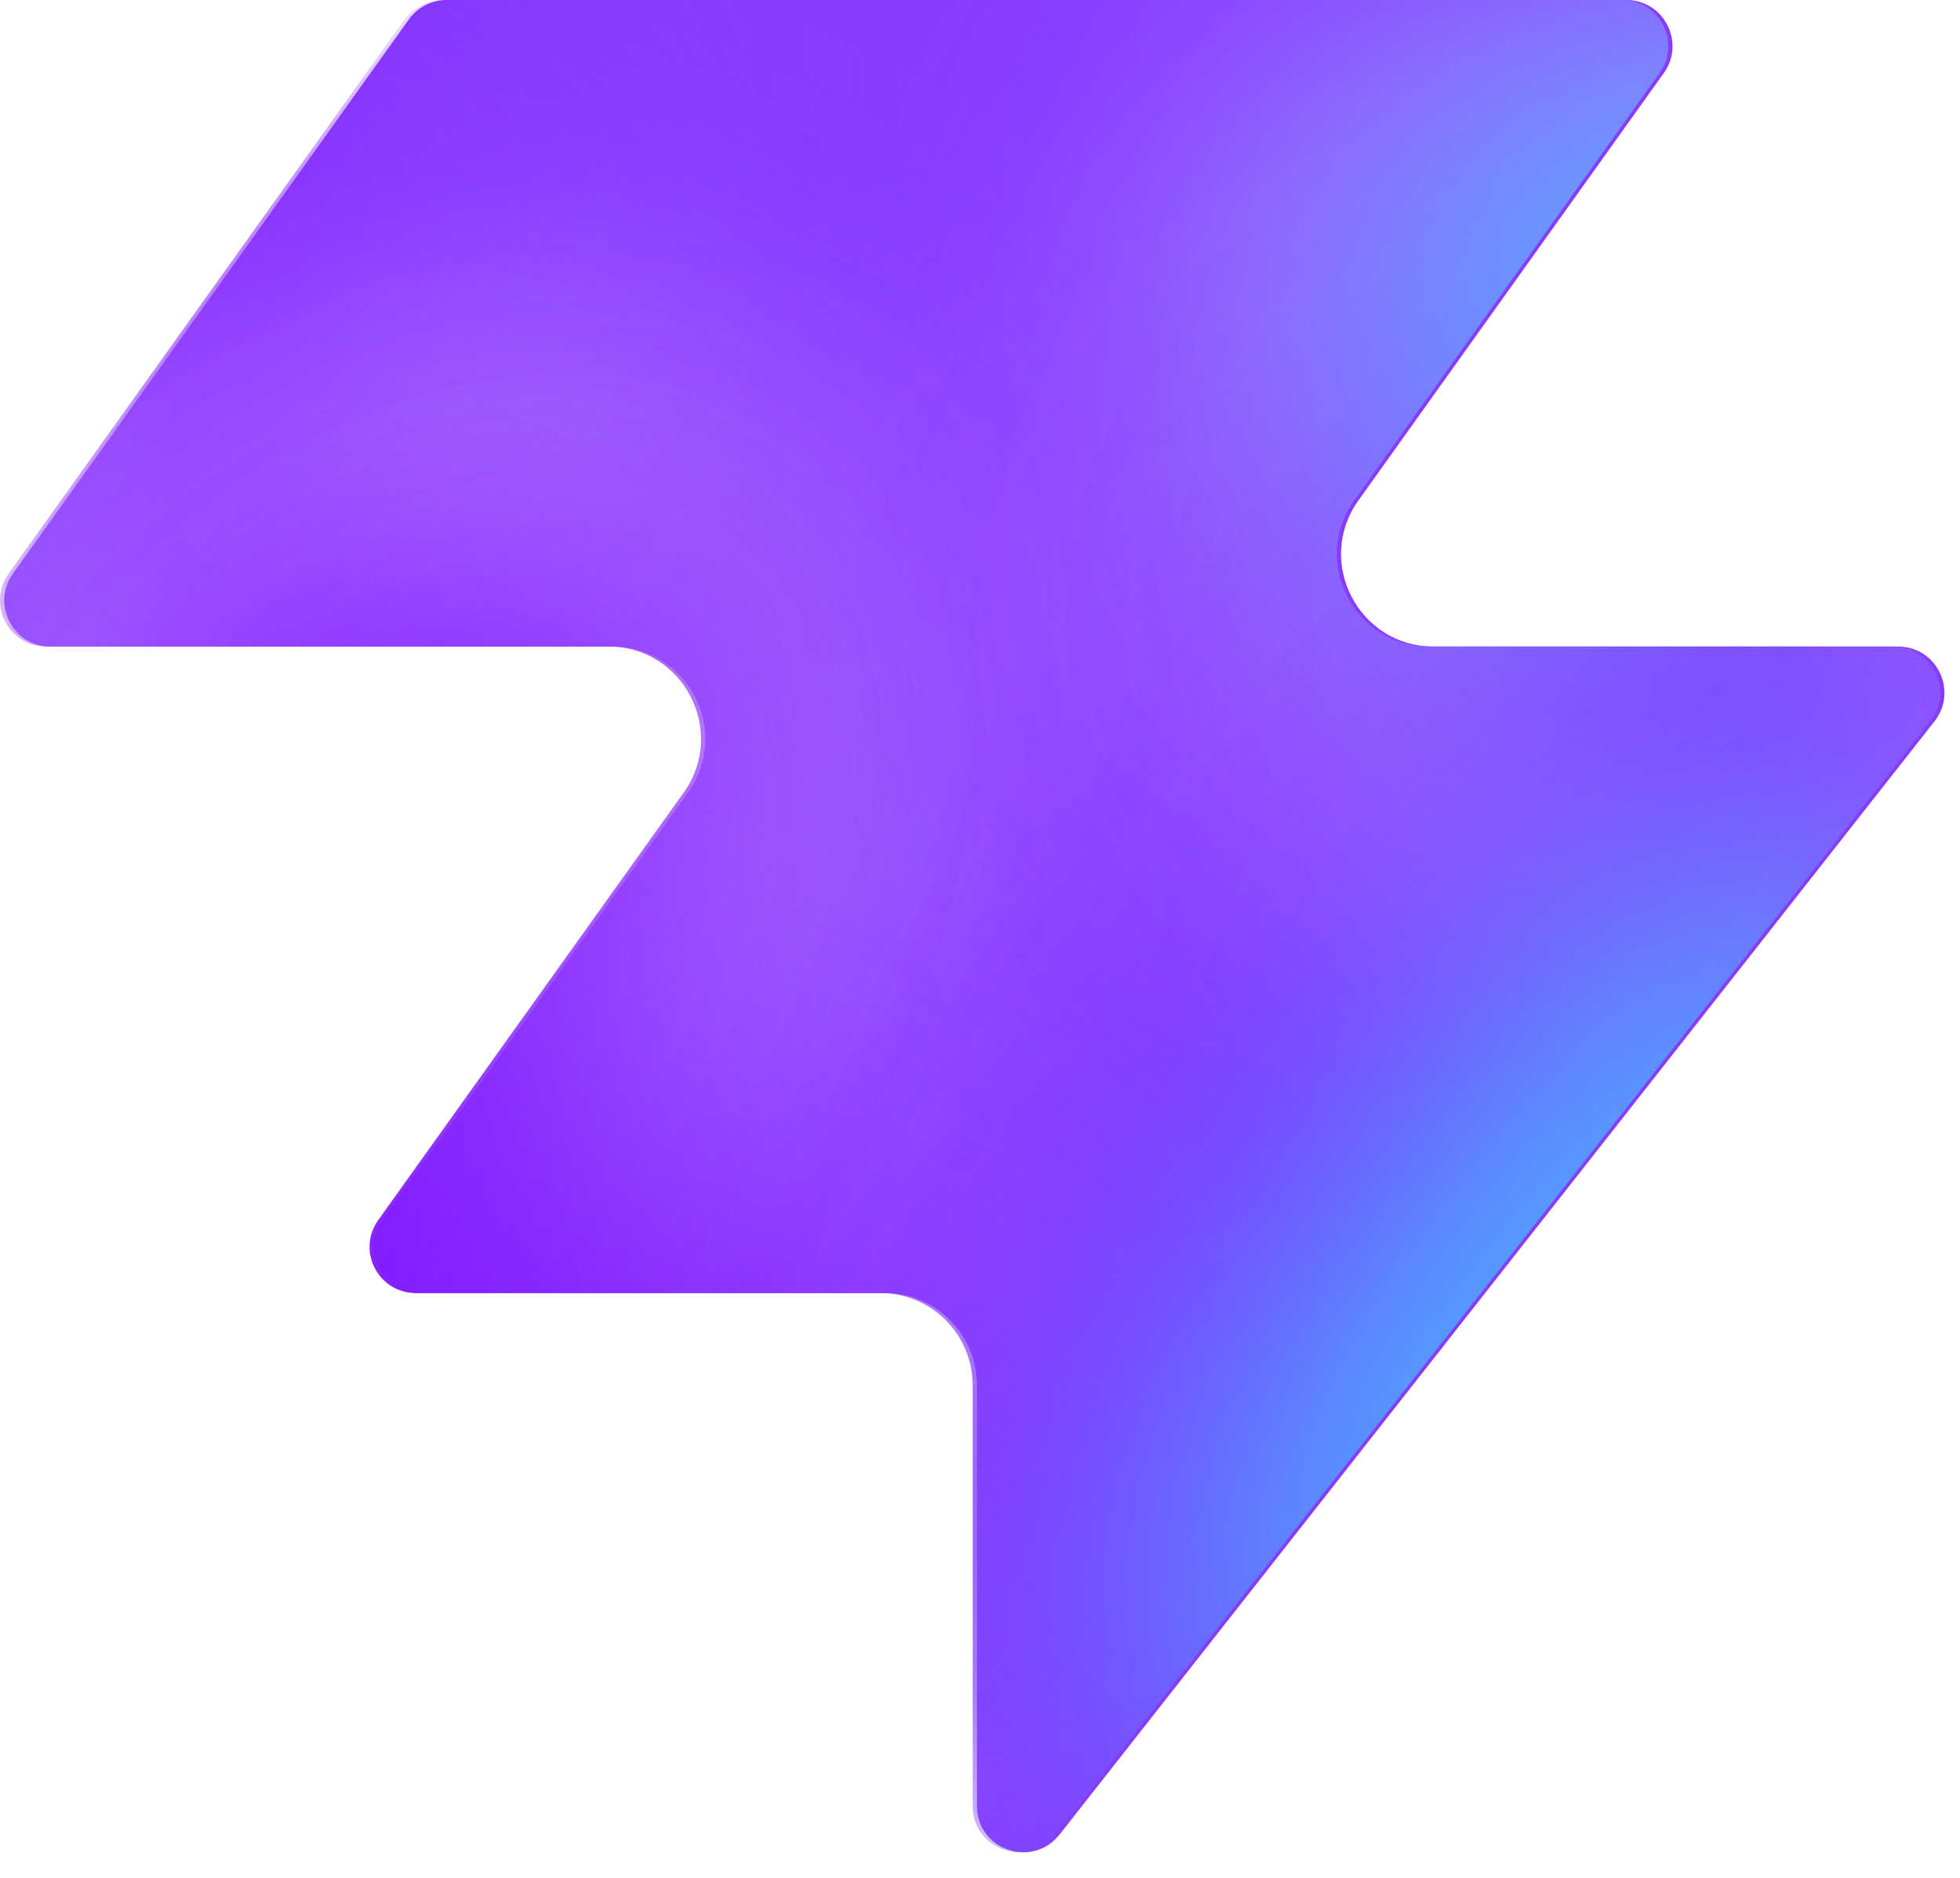
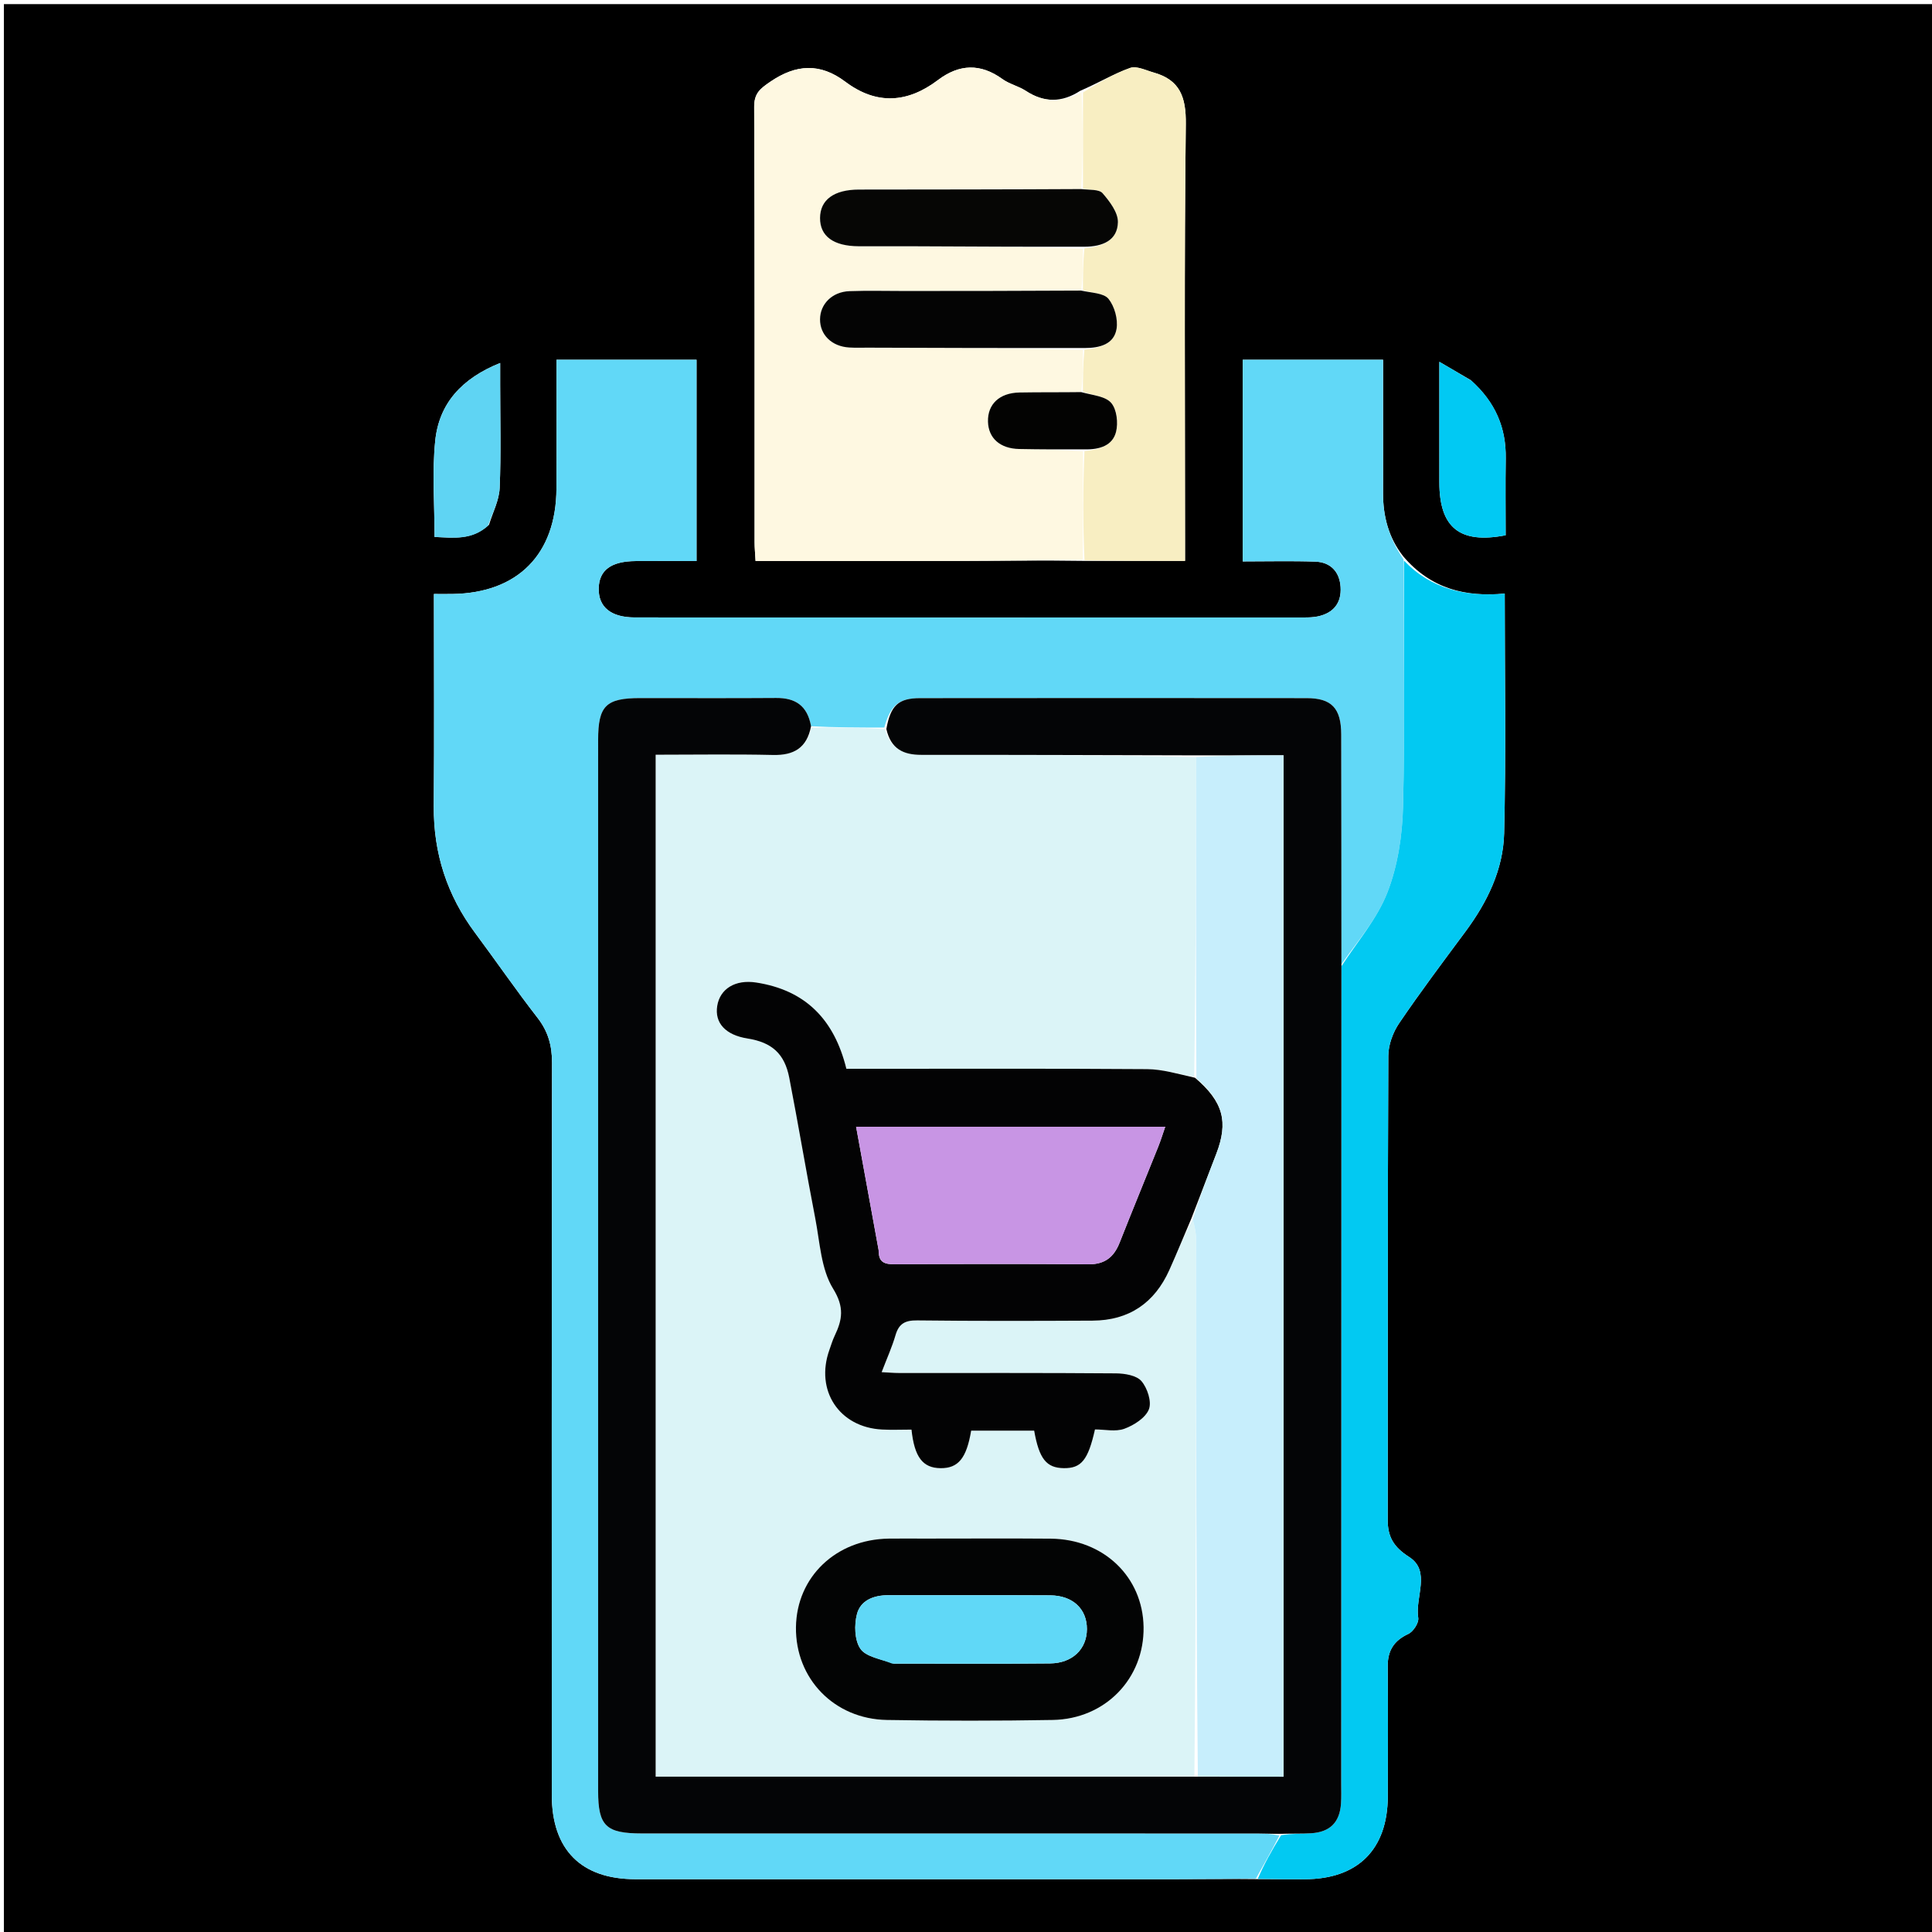
- <svg xmlns="http://www.w3.org/2000/svg" width="48" height="46" fill="none" viewBox="0 0 48 46">
-   <path fill="#863bff" d="M25.946 44.938c-.664.845-2.021.375-2.021-.698V33.937a2.26 2.26 0 0 0-2.262-2.262H10.287c-.92 0-1.456-1.04-.92-1.788l7.48-10.471c1.07-1.497 0-3.578-1.842-3.578H1.237c-.92 0-1.456-1.04-.92-1.788L10.013.474c.214-.297.556-.474.92-.474h28.894c.92 0 1.456 1.04.92 1.788l-7.48 10.471c-1.07 1.498 0 3.579 1.842 3.579h11.377c.943 0 1.473 1.088.89 1.83L25.947 44.94z" style="fill:#863bff;fill:color(display-p3 .525 .23 1);fill-opacity:1" />
-   <mask id="a" width="48" height="46" x="0" y="0" maskUnits="userSpaceOnUse" style="mask-type:alpha">
-     <path fill="#000" d="M25.842 44.938c-.664.844-2.021.375-2.021-.698V33.937a2.26 2.26 0 0 0-2.262-2.262H10.183c-.92 0-1.456-1.04-.92-1.788l7.48-10.471c1.07-1.498 0-3.579-1.842-3.579H1.133c-.92 0-1.456-1.04-.92-1.787L9.91.473c.214-.297.556-.474.92-.474h28.894c.92 0 1.456 1.04.92 1.788l-7.48 10.471c-1.07 1.498 0 3.578 1.842 3.578h11.377c.943 0 1.473 1.088.89 1.832L25.843 44.94z" style="fill:#000;fill-opacity:1" />
-   </mask>
-   <g mask="url(#a)">
-     <g filter="url(#b)">
-       <ellipse cx="5.508" cy="14.704" fill="#ede6ff" rx="5.508" ry="14.704" style="fill:#ede6ff;fill:color(display-p3 .927 .903 1);fill-opacity:1" transform="matrix(.00324 1 1 -.00324 -4.47 31.516)" />
-     </g>
-     <g filter="url(#c)">
-       <ellipse cx="10.399" cy="29.851" fill="#ede6ff" rx="10.399" ry="29.851" style="fill:#ede6ff;fill:color(display-p3 .927 .903 1);fill-opacity:1" transform="matrix(.00324 1 1 -.00324 -39.328 7.883)" />
-     </g>
-     <g filter="url(#d)">
-       <ellipse cx="5.508" cy="30.487" fill="#7e14ff" rx="5.508" ry="30.487" style="fill:#7e14ff;fill:color(display-p3 .492 .077 1);fill-opacity:1" transform="rotate(89.814 -25.913 -14.639)scale(1 -1)" />
-     </g>
-     <g filter="url(#e)">
-       <ellipse cx="5.508" cy="30.599" fill="#7e14ff" rx="5.508" ry="30.599" style="fill:#7e14ff;fill:color(display-p3 .492 .077 1);fill-opacity:1" transform="rotate(89.814 -32.644 -3.334)scale(1 -1)" />
-     </g>
-     <g filter="url(#f)">
-       <ellipse cx="5.508" cy="30.599" fill="#7e14ff" rx="5.508" ry="30.599" style="fill:#7e14ff;fill:color(display-p3 .492 .077 1);fill-opacity:1" transform="matrix(.00324 1 1 -.00324 -34.34 30.47)" />
-     </g>
-     <g filter="url(#g)">
-       <ellipse cx="14.072" cy="22.078" fill="#ede6ff" rx="14.072" ry="22.078" style="fill:#ede6ff;fill:color(display-p3 .927 .903 1);fill-opacity:1" transform="rotate(93.35 24.506 48.493)scale(-1 1)" />
-     </g>
-     <g filter="url(#h)">
-       <ellipse cx="3.47" cy="21.501" fill="#7e14ff" rx="3.47" ry="21.501" style="fill:#7e14ff;fill:color(display-p3 .492 .077 1);fill-opacity:1" transform="rotate(89.009 28.708 47.59)scale(-1 1)" />
-     </g>
-     <g filter="url(#i)">
-       <ellipse cx="3.47" cy="21.501" fill="#7e14ff" rx="3.47" ry="21.501" style="fill:#7e14ff;fill:color(display-p3 .492 .077 1);fill-opacity:1" transform="rotate(89.009 28.708 47.59)scale(-1 1)" />
-     </g>
-     <g filter="url(#j)">
-       <ellipse cx=".387" cy="8.972" fill="#7e14ff" rx="4.407" ry="29.108" style="fill:#7e14ff;fill:color(display-p3 .492 .077 1);fill-opacity:1" transform="rotate(39.51 .387 8.972)" />
-     </g>
-     <g filter="url(#k)">
-       <ellipse cx="47.523" cy="-6.092" fill="#7e14ff" rx="4.407" ry="29.108" style="fill:#7e14ff;fill:color(display-p3 .492 .077 1);fill-opacity:1" transform="rotate(37.892 47.523 -6.092)" />
-     </g>
-     <g filter="url(#l)">
-       <ellipse cx="41.412" cy="6.333" fill="#47bfff" rx="5.971" ry="9.665" style="fill:#47bfff;fill:color(display-p3 .28 .748 1);fill-opacity:1" transform="rotate(37.892 41.412 6.333)" />
-     </g>
-     <g filter="url(#m)">
-       <ellipse cx="-1.879" cy="38.332" fill="#7e14ff" rx="4.407" ry="29.108" style="fill:#7e14ff;fill:color(display-p3 .492 .077 1);fill-opacity:1" transform="rotate(37.892 -1.88 38.332)" />
-     </g>
-     <g filter="url(#n)">
-       <ellipse cx="-1.879" cy="38.332" fill="#7e14ff" rx="4.407" ry="29.108" style="fill:#7e14ff;fill:color(display-p3 .492 .077 1);fill-opacity:1" transform="rotate(37.892 -1.88 38.332)" />
-     </g>
-     <g filter="url(#o)">
-       <ellipse cx="35.651" cy="29.907" fill="#7e14ff" rx="4.407" ry="29.108" style="fill:#7e14ff;fill:color(display-p3 .492 .077 1);fill-opacity:1" transform="rotate(37.892 35.651 29.907)" />
-     </g>
-     <g filter="url(#p)">
-       <ellipse cx="38.418" cy="32.4" fill="#47bfff" rx="5.971" ry="15.297" style="fill:#47bfff;fill:color(display-p3 .28 .748 1);fill-opacity:1" transform="rotate(37.892 38.418 32.4)" />
-     </g>
-   </g>
-   <defs>
-     <filter id="b" width="60.045" height="41.654" x="-19.77" y="16.149" color-interpolation-filters="sRGB" filterUnits="userSpaceOnUse">
-       <feFlood flood-opacity="0" result="BackgroundImageFix" />
-       <feBlend in="SourceGraphic" in2="BackgroundImageFix" result="shape" />
-       <feGaussianBlur result="effect1_foregroundBlur_2002_17158" stdDeviation="7.659" />
-     </filter>
-     <filter id="c" width="90.34" height="51.437" x="-54.613" y="-7.533" color-interpolation-filters="sRGB" filterUnits="userSpaceOnUse">
-       <feFlood flood-opacity="0" result="BackgroundImageFix" />
-       <feBlend in="SourceGraphic" in2="BackgroundImageFix" result="shape" />
-       <feGaussianBlur result="effect1_foregroundBlur_2002_17158" stdDeviation="7.659" />
-     </filter>
-     <filter id="d" width="79.355" height="29.4" x="-49.64" y="2.03" color-interpolation-filters="sRGB" filterUnits="userSpaceOnUse">
-       <feFlood flood-opacity="0" result="BackgroundImageFix" />
-       <feBlend in="SourceGraphic" in2="BackgroundImageFix" result="shape" />
-       <feGaussianBlur result="effect1_foregroundBlur_2002_17158" stdDeviation="4.596" />
-     </filter>
-     <filter id="e" width="79.579" height="29.4" x="-45.045" y="20.029" color-interpolation-filters="sRGB" filterUnits="userSpaceOnUse">
-       <feFlood flood-opacity="0" result="BackgroundImageFix" />
-       <feBlend in="SourceGraphic" in2="BackgroundImageFix" result="shape" />
-       <feGaussianBlur result="effect1_foregroundBlur_2002_17158" stdDeviation="4.596" />
-     </filter>
-     <filter id="f" width="79.579" height="29.4" x="-43.513" y="21.178" color-interpolation-filters="sRGB" filterUnits="userSpaceOnUse">
-       <feFlood flood-opacity="0" result="BackgroundImageFix" />
-       <feBlend in="SourceGraphic" in2="BackgroundImageFix" result="shape" />
-       <feGaussianBlur result="effect1_foregroundBlur_2002_17158" stdDeviation="4.596" />
-     </filter>
-     <filter id="g" width="74.749" height="58.852" x="15.756" y="-17.901" color-interpolation-filters="sRGB" filterUnits="userSpaceOnUse">
-       <feFlood flood-opacity="0" result="BackgroundImageFix" />
-       <feBlend in="SourceGraphic" in2="BackgroundImageFix" result="shape" />
-       <feGaussianBlur result="effect1_foregroundBlur_2002_17158" stdDeviation="7.659" />
-     </filter>
-     <filter id="h" width="61.377" height="25.362" x="23.548" y="2.284" color-interpolation-filters="sRGB" filterUnits="userSpaceOnUse">
-       <feFlood flood-opacity="0" result="BackgroundImageFix" />
-       <feBlend in="SourceGraphic" in2="BackgroundImageFix" result="shape" />
-       <feGaussianBlur result="effect1_foregroundBlur_2002_17158" stdDeviation="4.596" />
-     </filter>
-     <filter id="i" width="61.377" height="25.362" x="23.548" y="2.284" color-interpolation-filters="sRGB" filterUnits="userSpaceOnUse">
-       <feFlood flood-opacity="0" result="BackgroundImageFix" />
-       <feBlend in="SourceGraphic" in2="BackgroundImageFix" result="shape" />
-       <feGaussianBlur result="effect1_foregroundBlur_2002_17158" stdDeviation="4.596" />
-     </filter>
-     <filter id="j" width="56.045" height="63.649" x="-27.636" y="-22.853" color-interpolation-filters="sRGB" filterUnits="userSpaceOnUse">
-       <feFlood flood-opacity="0" result="BackgroundImageFix" />
-       <feBlend in="SourceGraphic" in2="BackgroundImageFix" result="shape" />
-       <feGaussianBlur result="effect1_foregroundBlur_2002_17158" stdDeviation="4.596" />
-     </filter>
-     <filter id="k" width="54.814" height="64.646" x="20.116" y="-38.415" color-interpolation-filters="sRGB" filterUnits="userSpaceOnUse">
-       <feFlood flood-opacity="0" result="BackgroundImageFix" />
-       <feBlend in="SourceGraphic" in2="BackgroundImageFix" result="shape" />
-       <feGaussianBlur result="effect1_foregroundBlur_2002_17158" stdDeviation="4.596" />
-     </filter>
-     <filter id="l" width="33.541" height="35.313" x="24.641" y="-11.323" color-interpolation-filters="sRGB" filterUnits="userSpaceOnUse">
-       <feFlood flood-opacity="0" result="BackgroundImageFix" />
-       <feBlend in="SourceGraphic" in2="BackgroundImageFix" result="shape" />
-       <feGaussianBlur result="effect1_foregroundBlur_2002_17158" stdDeviation="4.596" />
-     </filter>
-     <filter id="m" width="54.814" height="64.646" x="-29.286" y="6.009" color-interpolation-filters="sRGB" filterUnits="userSpaceOnUse">
-       <feFlood flood-opacity="0" result="BackgroundImageFix" />
-       <feBlend in="SourceGraphic" in2="BackgroundImageFix" result="shape" />
-       <feGaussianBlur result="effect1_foregroundBlur_2002_17158" stdDeviation="4.596" />
-     </filter>
-     <filter id="n" width="54.814" height="64.646" x="-29.286" y="6.009" color-interpolation-filters="sRGB" filterUnits="userSpaceOnUse">
-       <feFlood flood-opacity="0" result="BackgroundImageFix" />
-       <feBlend in="SourceGraphic" in2="BackgroundImageFix" result="shape" />
-       <feGaussianBlur result="effect1_foregroundBlur_2002_17158" stdDeviation="4.596" />
-     </filter>
-     <filter id="o" width="54.814" height="64.646" x="8.244" y="-2.416" color-interpolation-filters="sRGB" filterUnits="userSpaceOnUse">
-       <feFlood flood-opacity="0" result="BackgroundImageFix" />
-       <feBlend in="SourceGraphic" in2="BackgroundImageFix" result="shape" />
-       <feGaussianBlur result="effect1_foregroundBlur_2002_17158" stdDeviation="4.596" />
-     </filter>
-     <filter id="p" width="39.409" height="43.623" x="18.713" y="10.588" color-interpolation-filters="sRGB" filterUnits="userSpaceOnUse">
-       <feFlood flood-opacity="0" result="BackgroundImageFix" />
-       <feBlend in="SourceGraphic" in2="BackgroundImageFix" result="shape" />
-       <feGaussianBlur result="effect1_foregroundBlur_2002_17158" stdDeviation="4.596" />
-     </filter>
-   </defs>
+ <svg xmlns="http://www.w3.org/2000/svg" version="1.1" id="Layer_1" x="0px" y="0px" width="100%" viewBox="0 0 512 512" enable-background="new 0 0 512 512" xml:space="preserve">
+   <path fill="#000000" opacity="1" stroke="none" d=" M290,513   C193.357,513 97.214,513 1.035,513   C1.035,342.398 1.035,171.797 1.035,1.098   C171.56,1.098 342.12,1.098 512.84,1.098   C512.84,171.667 512.84,342.333 512.84,513   C438.797,513 364.648,513 290,513  M286.267,24.068   C281.47,27.186 276.732,27.279 271.864,24.086   C269.939,22.823 267.513,22.296 265.66,20.957   C259.821,16.74 254.216,16.947 248.568,21.217   C240.495,27.32 232.289,27.876 224.004,21.649   C217.367,16.661 211.005,16.979 204.158,21.648   C201.46,23.489 199.85,24.704 199.866,28.327   C200.027,66.774 199.963,105.222 199.976,143.67   C199.977,145.256 200.135,146.842 200.232,148.668   C218.295,148.668 235.916,148.705 253.537,148.655   C264.675,148.623 275.813,148.463 287.855,148.647   C296.464,148.647 305.074,148.647 314.048,148.647   C314.048,146.358 314.048,144.558 314.048,142.757   C314.048,106.134 313.813,69.509 314.251,32.892   C314.336,25.721 312.71,21.18 305.724,19.218   C303.658,18.638 301.211,17.394 299.488,18.005   C295.158,19.54 291.143,21.96 286.267,24.068  M371.855,147.414   C367.989,142.479 366.501,136.797 366.521,130.62   C366.545,123.454 366.525,116.288 366.524,109.122   C366.524,104.526 366.524,99.929 366.524,95.343   C353.601,95.343 341.503,95.343 329.339,95.343   C329.339,113.177 329.339,130.734 329.339,148.778   C335.947,148.778 342.255,148.619 348.55,148.835   C352.62,148.974 354.997,151.507 355.268,155.532   C355.554,159.781 353.406,162.488 349.188,163.363   C348.059,163.597 346.873,163.632 345.713,163.632   C286.553,163.644 227.392,163.654 168.232,163.627   C161.902,163.624 158.591,160.873 158.662,155.983   C158.732,151.121 161.92,148.729 168.479,148.689   C173.91,148.657 179.342,148.683 184.59,148.683   C184.59,130.375 184.59,112.806 184.59,95.343   C172.111,95.343 160.016,95.343 147.476,95.343   C147.476,106.915 147.525,118.218 147.464,129.52   C147.371,146.901 137.196,157.16 119.893,157.411   C118.325,157.434 116.756,157.414 114.995,157.414   C114.995,176.709 115.1,195.201 114.958,213.69   C114.862,226.141 118.479,237.249 125.894,247.213   C131.461,254.693 136.748,262.387 142.464,269.749   C145.294,273.393 146.305,277.156 146.297,281.716   C146.193,346.375 146.218,411.035 146.232,475.695   C146.236,490.181 154.014,498.001 168.369,498.003   C216.364,498.011 264.359,498.013 312.353,497.999   C319.183,497.997 326.012,497.898 333.798,497.994   C337.795,498.001 341.792,498.021 345.788,498.014   C359.826,497.991 367.738,490.119 367.782,476.075   C367.818,464.585 367.852,453.094 367.762,441.605   C367.729,437.446 369.38,434.793 373.218,433.008   C374.53,432.398 376.062,430.045 375.85,428.76   C374.949,423.31 379.291,416.385 373.448,412.627   C369.254,409.931 367.749,407.26 367.755,402.711   C367.815,361.746 367.732,320.78 367.915,279.815   C367.928,276.907 369.13,273.609 370.783,271.173   C376.387,262.917 382.391,254.929 388.341,246.911   C394.124,239.116 398.376,230.459 398.612,220.816   C399.126,199.875 398.771,178.914 398.771,157.305   C388.461,158.278 379.2,156.071 371.855,147.414  M389.743,100.73   C387.256,99.278 384.77,97.826 381.443,95.883   C381.443,107.321 381.435,117.57 381.445,127.819   C381.456,139.836 386.836,144.214 399.015,141.85   C399.015,135.113 398.926,128.317 399.037,121.524   C399.17,113.398 396.322,106.625 389.743,100.73  M129.597,139.06   C130.581,135.819 132.274,132.609 132.415,129.333   C132.805,120.217 132.55,111.073 132.551,101.94   C132.551,100.236 132.551,98.532 132.551,96.193   C122.317,100.297 116.349,106.977 115.34,116.8   C114.484,125.131 115.163,133.619 115.163,142.3   C120.216,142.507 125.031,143.235 129.597,139.06  z" />
+   <path fill="#61D8F7" opacity="1" stroke="none" d=" M332.841,497.844   C326.012,497.898 319.183,497.997 312.353,497.999   C264.359,498.013 216.364,498.011 168.369,498.003   C154.014,498.001 146.236,490.181 146.232,475.695   C146.218,411.035 146.193,346.375 146.297,281.716   C146.305,277.156 145.294,273.393 142.464,269.749   C136.748,262.387 131.461,254.693 125.894,247.213   C118.479,237.249 114.862,226.141 114.958,213.69   C115.1,195.201 114.995,176.709 114.995,157.414   C116.756,157.414 118.325,157.434 119.893,157.411   C137.196,157.16 147.371,146.901 147.464,129.52   C147.525,118.218 147.476,106.915 147.476,95.343   C160.016,95.343 172.111,95.343 184.59,95.343   C184.59,112.806 184.59,130.375 184.59,148.683   C179.342,148.683 173.91,148.657 168.479,148.689   C161.92,148.729 158.732,151.121 158.662,155.983   C158.591,160.873 161.902,163.624 168.232,163.627   C227.392,163.654 286.553,163.644 345.713,163.632   C346.873,163.632 348.059,163.597 349.188,163.363   C353.406,162.488 355.554,159.781 355.268,155.532   C354.997,151.507 352.62,148.974 348.55,148.835   C342.255,148.619 335.947,148.778 329.339,148.778   C329.339,130.734 329.339,113.177 329.339,95.343   C341.503,95.343 353.601,95.343 366.524,95.343   C366.524,99.929 366.524,104.526 366.524,109.122   C366.525,116.288 366.545,123.454 366.521,130.62   C366.501,136.797 367.989,142.479 371.936,148.213   C372.013,170.611 372.354,192.219 371.822,213.806   C371.633,221.452 370.419,229.475 367.663,236.542   C364.93,243.551 359.666,249.573 355.492,255.557   C355.465,234.927 355.492,214.767 355.435,194.607   C355.415,187.672 352.877,185.017 346.285,185.011   C312.13,184.977 277.975,184.977 243.82,185.013   C238.091,185.019 236.012,186.927 234.346,192.816   C227.607,192.811 221.324,192.802 214.939,192.459   C213.959,186.955 210.746,184.929 205.679,184.966   C193.68,185.055 181.681,184.991 169.682,184.996   C160.565,185 158.511,187.02 158.51,196.127   C158.503,288.953 158.503,381.779 158.509,474.605   C158.51,483.904 160.565,485.881 170.106,485.881   C224.435,485.883 278.764,485.88 333.093,485.89   C335.088,485.89 337.083,486.007 339.057,486.439   C336.97,490.487 334.905,494.165 332.841,497.844  z" />
+   <path fill="#FEF8E1" opacity="1" stroke="none" d=" M286.951,148.36   C275.813,148.463 264.675,148.623 253.537,148.655   C235.916,148.705 218.295,148.668 200.232,148.668   C200.135,146.842 199.977,145.256 199.976,143.67   C199.963,105.222 200.027,66.774 199.866,28.327   C199.85,24.704 201.46,23.489 204.158,21.648   C211.005,16.979 217.367,16.661 224.004,21.649   C232.289,27.876 240.495,27.32 248.568,21.217   C254.216,16.947 259.821,16.74 265.66,20.957   C267.513,22.296 269.939,22.823 271.864,24.086   C276.732,27.279 281.47,27.186 286.635,24.514   C287.002,33.307 287.001,41.655 286.54,50.105   C266.597,50.216 247.113,50.215 227.629,50.239   C221.009,50.247 217.347,52.954 217.321,57.772   C217.296,62.594 220.879,65.231 227.559,65.261   C232.722,65.284 237.884,65.246 243.047,65.269   C257.694,65.336 272.341,65.42 286.986,65.925   C286.986,69.876 286.989,73.399 286.531,77.009   C270.584,77.103 255.097,77.109 239.61,77.116   C234.781,77.118 229.947,76.985 225.124,77.16   C220.546,77.325 217.339,80.557 217.318,84.628   C217.297,88.749 220.441,91.817 225.053,92.093   C226.713,92.192 228.383,92.128 230.048,92.134   C249.026,92.199 268.004,92.263 286.981,92.765   C286.983,96.748 286.985,100.294 286.525,103.911   C280.764,103.988 275.465,103.918 270.168,104.018   C264.858,104.119 261.707,107.118 261.826,111.737   C261.939,116.128 265.027,118.888 270.112,118.99   C275.736,119.103 281.362,119.108 286.995,119.619   C286.985,129.505 286.968,138.932 286.951,148.36  z" />
+   <path fill="#02C9F2" opacity="1" stroke="none" d=" M333.32,497.919   C334.905,494.165 336.97,490.487 339.496,486.352   C342.457,485.883 344.963,485.979 347.455,485.832   C352.446,485.538 355.035,482.955 355.378,477.998   C355.505,476.173 355.427,474.333 355.428,472.5   C355.457,400.342 355.485,328.185 355.512,256.027   C359.666,249.573 364.93,243.551 367.663,236.542   C370.419,229.475 371.633,221.452 371.822,213.806   C372.354,192.219 372.013,170.611 372.049,148.554   C379.2,156.071 388.461,158.278 398.771,157.305   C398.771,178.914 399.126,199.875 398.612,220.816   C398.376,230.459 394.124,239.116 388.341,246.911   C382.391,254.929 376.387,262.917 370.783,271.173   C369.13,273.609 367.928,276.907 367.915,279.815   C367.732,320.78 367.815,361.746 367.755,402.711   C367.749,407.26 369.254,409.931 373.448,412.627   C379.291,416.385 374.949,423.31 375.85,428.76   C376.062,430.045 374.53,432.398 373.218,433.008   C369.38,434.793 367.729,437.446 367.762,441.605   C367.852,453.094 367.818,464.585 367.782,476.075   C367.738,490.119 359.826,497.991 345.788,498.014   C341.792,498.021 337.795,498.001 333.32,497.919  z" />
+   <path fill="#F8EEC2" opacity="1" stroke="none" d=" M286.999,50.003   C287.001,41.655 287.002,33.307 287.002,24.493   C291.143,21.96 295.158,19.54 299.488,18.005   C301.211,17.394 303.658,18.638 305.724,19.218   C312.71,21.18 314.336,25.721 314.251,32.892   C313.813,69.509 314.048,106.134 314.048,142.757   C314.048,144.558 314.048,146.358 314.048,148.647   C305.074,148.647 296.464,148.647 287.403,148.504   C286.968,138.932 286.985,129.505 287.392,119.542   C291.43,119.192 294.832,118.08 295.755,114.468   C296.364,112.085 295.963,108.514 294.483,106.783   C292.943,104.983 289.563,104.755 286.988,103.839   C286.985,100.294 286.983,96.748 287.377,92.672   C291.593,92.245 295.227,91.162 295.896,87.159   C296.319,84.63 295.379,81.219 293.781,79.217   C292.527,77.647 289.327,77.629 286.992,76.922   C286.989,73.399 286.986,69.876 287.383,65.816   C292.325,65.377 296.158,63.648 296.255,58.88   C296.308,56.309 294.08,53.384 292.198,51.211   C291.256,50.124 288.781,50.363 286.999,50.003  z" />
+   <path fill="#01C9F3" opacity="1" stroke="none" d=" M390.021,100.955   C396.322,106.625 399.17,113.398 399.037,121.524   C398.926,128.317 399.015,135.113 399.015,141.85   C386.836,144.214 381.456,139.836 381.445,127.819   C381.435,117.57 381.443,107.321 381.443,95.883   C384.77,97.826 387.256,99.278 390.021,100.955  z" />
+   <path fill="#5FD4F3" opacity="1" stroke="none" d=" M129.33,139.326   C125.031,143.235 120.216,142.507 115.163,142.3   C115.163,133.619 114.484,125.131 115.34,116.8   C116.349,106.977 122.317,100.297 132.551,96.193   C132.551,98.532 132.551,100.236 132.551,101.94   C132.55,111.073 132.805,120.217 132.415,129.333   C132.274,132.609 130.581,135.819 129.33,139.326  z" />
+   <path fill="#DBF4F7" opacity="1" stroke="none" d=" M215.042,192.793   C221.324,192.802 227.607,192.811 234.436,193.197   C236.091,198.503 239.425,200.049 244.164,200.044   C268.438,200.023 292.712,200.119 316.989,200.632   C316.942,229.231 316.893,257.372 316.466,285.375   C312.053,284.572 308.021,283.361 303.981,283.332   C279.16,283.153 254.338,283.242 229.516,283.242   C227.735,283.242 225.954,283.242 224.299,283.242   C221.076,270.097 213.379,262.369 200.366,260.375   C194.85,259.53 190.799,262.046 190.072,266.573   C189.342,271.115 192.285,274.289 198.081,275.21   C204.518,276.233 207.916,279.198 209.16,285.607   C211.567,298.014 213.645,310.484 216.053,322.89   C217.282,329.225 217.569,336.319 220.785,341.524   C223.818,346.434 223.224,349.748 221.196,353.992   C220.625,355.185 220.247,356.472 219.8,357.724   C215.957,368.487 222.389,378.259 233.752,378.842   C236.368,378.976 238.997,378.862 241.556,378.862   C242.324,386.178 244.567,389.029 249.229,389.084   C253.943,389.139 256.138,386.471 257.368,379.141   C262.945,379.141 268.529,379.141 274.064,379.141   C275.381,386.626 277.314,389.022 281.917,389.079   C286.551,389.136 288.353,386.956 290.18,378.818   C292.745,378.818 295.643,379.493 297.977,378.635   C300.518,377.702 303.572,375.754 304.471,373.484   C305.264,371.481 304.07,367.85 302.498,366.012   C301.194,364.486 298.066,363.973 295.738,363.955   C276.582,363.801 257.423,363.872 238.266,363.859   C236.874,363.858 235.484,363.728 233.648,363.636   C235.035,359.998 236.406,356.978 237.325,353.826   C238.222,350.749 239.902,349.885 243.079,349.923   C258.57,350.105 274.064,350.061 289.557,349.983   C299.196,349.935 305.967,345.308 309.892,336.554   C311.921,332.029 313.797,327.435 316.069,323.156   C316.596,325.063 316.969,326.688 316.97,328.313   C316.996,375.761 316.985,423.209 316.521,470.749   C268.657,470.84 221.253,470.84 173.754,470.84   C173.754,380.243 173.754,290.33 173.754,200.009   C184.248,200.009 194.551,199.841 204.845,200.077   C210.315,200.202 213.827,198.284 215.042,192.793  M244.503,407.741   C241.508,407.742 238.512,407.708 235.517,407.748   C221.537,407.936 211.105,417.912 210.936,431.231   C210.764,444.848 221.06,455.573 235.047,455.81   C249.687,456.058 264.337,456.062 278.976,455.808   C292.949,455.566 303.259,444.799 303.062,431.203   C302.869,417.871 292.448,407.879 278.45,407.761   C267.468,407.668 256.485,407.742 244.503,407.741  z" />
+   <path fill="#040506" opacity="1" stroke="none" d=" M316.985,200.174   C292.712,200.119 268.438,200.023 244.164,200.044   C239.425,200.049 236.091,198.503 234.892,193.193   C236.012,186.927 238.091,185.019 243.82,185.013   C277.975,184.977 312.13,184.977 346.285,185.011   C352.877,185.017 355.415,187.672 355.435,194.607   C355.492,214.767 355.465,234.927 355.492,255.557   C355.485,328.185 355.457,400.342 355.428,472.5   C355.427,474.333 355.505,476.173 355.378,477.998   C355.035,482.955 352.446,485.538 347.455,485.832   C344.963,485.979 342.457,485.883 339.518,485.983   C337.083,486.007 335.088,485.89 333.093,485.89   C278.764,485.88 224.435,485.883 170.106,485.881   C160.565,485.881 158.51,483.904 158.509,474.605   C158.503,381.779 158.503,288.953 158.51,196.127   C158.511,187.02 160.565,185 169.682,184.996   C181.681,184.991 193.68,185.055 205.679,184.966   C210.746,184.929 213.959,186.955 214.939,192.459   C213.827,198.284 210.315,200.202 204.845,200.077   C194.551,199.841 184.248,200.009 173.754,200.009   C173.754,290.33 173.754,380.243 173.754,470.84   C221.253,470.84 268.657,470.84 316.983,470.842   C325.321,470.843 332.738,470.843 340.154,470.843   C340.154,380.219 340.154,290.271 340.154,200.174   C332.242,200.174 324.613,200.174 316.985,200.174  z" />
+   <path fill="#060605" opacity="1" stroke="none" d=" M286.54,50.105   C288.781,50.363 291.256,50.124 292.198,51.211   C294.08,53.384 296.308,56.309 296.255,58.88   C296.158,63.648 292.325,65.377 287.385,65.387   C272.341,65.42 257.694,65.336 243.047,65.269   C237.884,65.246 232.722,65.284 227.559,65.261   C220.879,65.231 217.296,62.594 217.321,57.772   C217.347,52.954 221.009,50.247 227.629,50.239   C247.113,50.215 266.597,50.216 286.54,50.105  z" />
+   <path fill="#040404" opacity="1" stroke="none" d=" M286.531,77.009   C289.327,77.629 292.527,77.647 293.781,79.217   C295.379,81.219 296.319,84.63 295.896,87.159   C295.227,91.162 291.593,92.245 287.378,92.234   C268.004,92.263 249.026,92.199 230.048,92.134   C228.383,92.128 226.713,92.192 225.053,92.093   C220.441,91.817 217.297,88.749 217.318,84.628   C217.339,80.557 220.546,77.325 225.124,77.16   C229.947,76.985 234.781,77.118 239.61,77.116   C255.097,77.109 270.584,77.103 286.531,77.009  z" />
+   <path fill="#030302" opacity="1" stroke="none" d=" M286.525,103.911   C289.563,104.755 292.943,104.983 294.483,106.783   C295.963,108.514 296.364,112.085 295.755,114.468   C294.832,118.08 291.43,119.192 287.386,119.084   C281.362,119.108 275.736,119.103 270.112,118.99   C265.027,118.888 261.939,116.128 261.826,111.737   C261.707,107.118 264.858,104.119 270.168,104.018   C275.465,103.918 280.764,103.988 286.525,103.911  z" />
+   <path fill="#030304" opacity="1" stroke="none" d=" M315.742,322.872   C313.797,327.435 311.921,332.029 309.892,336.554   C305.967,345.308 299.196,349.935 289.557,349.983   C274.064,350.061 258.57,350.105 243.079,349.923   C239.902,349.885 238.222,350.749 237.325,353.826   C236.406,356.978 235.035,359.998 233.648,363.636   C235.484,363.728 236.874,363.858 238.266,363.859   C257.423,363.872 276.582,363.801 295.738,363.955   C298.066,363.973 301.194,364.486 302.498,366.012   C304.07,367.85 305.264,371.481 304.471,373.484   C303.572,375.754 300.518,377.702 297.977,378.635   C295.643,379.493 292.745,378.818 290.18,378.818   C288.353,386.956 286.551,389.136 281.917,389.079   C277.314,389.022 275.381,386.626 274.064,379.141   C268.529,379.141 262.945,379.141 257.368,379.141   C256.138,386.471 253.943,389.139 249.229,389.084   C244.567,389.029 242.324,386.178 241.556,378.862   C238.997,378.862 236.368,378.976 233.752,378.842   C222.389,378.259 215.957,368.487 219.8,357.724   C220.247,356.472 220.625,355.185 221.196,353.992   C223.224,349.748 223.818,346.434 220.785,341.524   C217.569,336.319 217.282,329.225 216.053,322.89   C213.645,310.484 211.567,298.014 209.16,285.607   C207.916,279.198 204.518,276.233 198.081,275.21   C192.285,274.289 189.342,271.115 190.072,266.573   C190.799,262.046 194.85,259.53 200.366,260.375   C213.379,262.369 221.076,270.097 224.299,283.242   C225.954,283.242 227.735,283.242 229.516,283.242   C254.338,283.242 279.16,283.153 303.981,283.332   C308.021,283.361 312.053,284.572 316.679,285.613   C324.21,292.008 325.575,297.36 322.323,305.793   C320.127,311.485 317.935,317.179 315.742,322.872  M232.903,331.632   C232.818,334.592 234.527,335.054 237.085,335.041   C254.212,334.958 271.34,334.917 288.466,335.054   C292.814,335.089 295.21,333.126 296.717,329.305   C300.063,320.82 303.544,312.388 306.935,303.921   C307.635,302.173 308.186,300.365 308.801,298.595   C281.273,298.595 254.266,298.595 226.877,298.595   C228.887,309.588 230.824,320.181 232.903,331.632  z" />
+   <path fill="#C7EEFC" opacity="1" stroke="none" d=" M316.069,323.156   C317.935,317.179 320.127,311.485 322.323,305.793   C325.575,297.36 324.21,292.008 317.055,285.751   C316.893,257.372 316.942,229.231 316.989,200.632   C324.613,200.174 332.242,200.174 340.154,200.174   C340.154,290.271 340.154,380.219 340.154,470.843   C332.738,470.843 325.321,470.843 317.442,470.75   C316.985,423.209 316.996,375.761 316.97,328.313   C316.969,326.688 316.596,325.063 316.069,323.156  z" />
+   <path fill="#030404" opacity="1" stroke="none" d=" M245.003,407.741   C256.485,407.742 267.468,407.668 278.45,407.761   C292.448,407.879 302.869,417.871 303.062,431.203   C303.259,444.799 292.949,455.566 278.976,455.808   C264.337,456.062 249.687,456.058 235.047,455.81   C221.06,455.573 210.764,444.848 210.936,431.231   C211.105,417.912 221.537,407.936 235.517,407.748   C238.512,407.708 241.508,407.742 245.003,407.741  M236.895,440.874   C250.688,440.871 264.483,440.962 278.275,440.822   C284.233,440.762 288.028,436.995 288.042,431.733   C288.058,426.4 284.316,422.819 278.297,422.785   C264.005,422.702 249.713,422.778 235.421,422.749   C231.579,422.741 228.06,424.075 227.105,427.747   C226.359,430.616 226.459,434.615 227.99,436.904   C229.426,439.051 233.232,439.613 236.895,440.874  z" />
+   <path fill="#C895E4" opacity="1" stroke="none" d=" M232.832,331.203   C230.824,320.181 228.887,309.588 226.877,298.595   C254.266,298.595 281.273,298.595 308.801,298.595   C308.186,300.365 307.635,302.173 306.935,303.921   C303.544,312.388 300.063,320.82 296.717,329.305   C295.21,333.126 292.814,335.089 288.466,335.054   C271.34,334.917 254.212,334.958 237.085,335.041   C234.527,335.054 232.818,334.592 232.832,331.203  z" />
+   <path fill="#60D8F7" opacity="1" stroke="none" d=" M236.445,440.873   C233.232,439.613 229.426,439.051 227.99,436.904   C226.459,434.615 226.359,430.616 227.105,427.747   C228.06,424.075 231.579,422.741 235.421,422.749   C249.713,422.778 264.005,422.702 278.297,422.785   C284.316,422.819 288.058,426.4 288.042,431.733   C288.028,436.995 284.233,440.762 278.275,440.822   C264.483,440.962 250.688,440.871 236.445,440.873  z" />
</svg>
